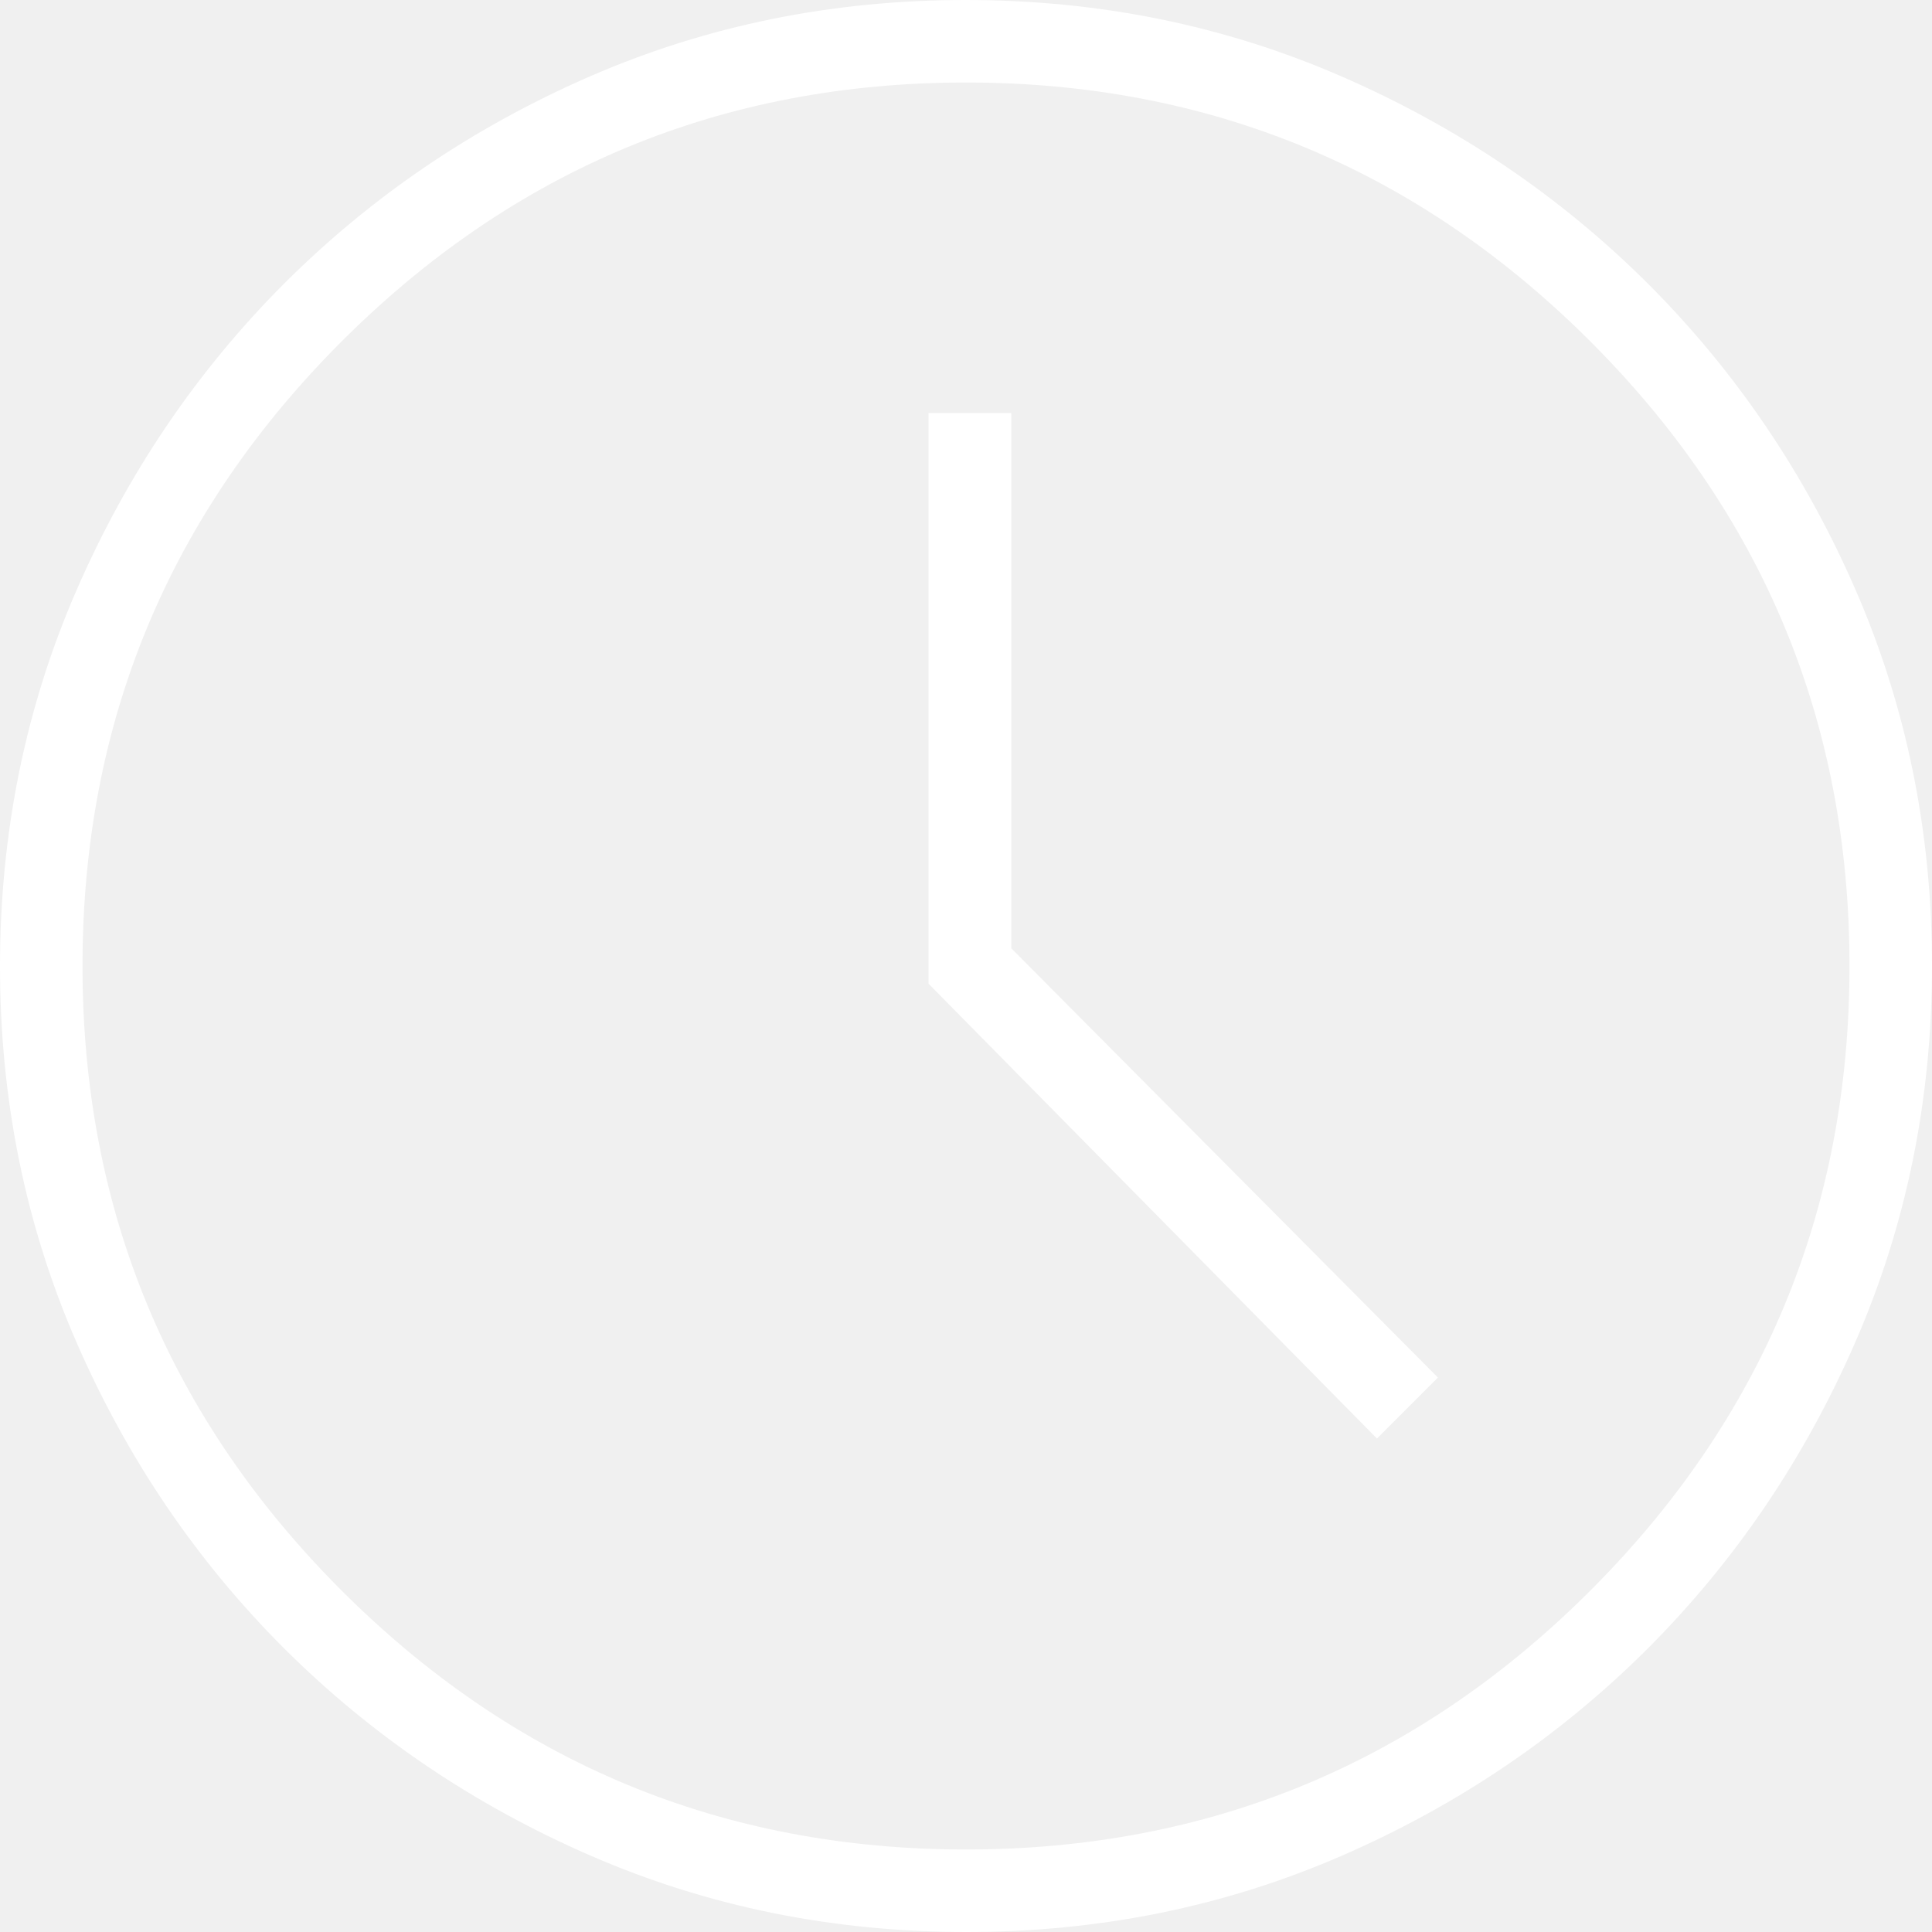
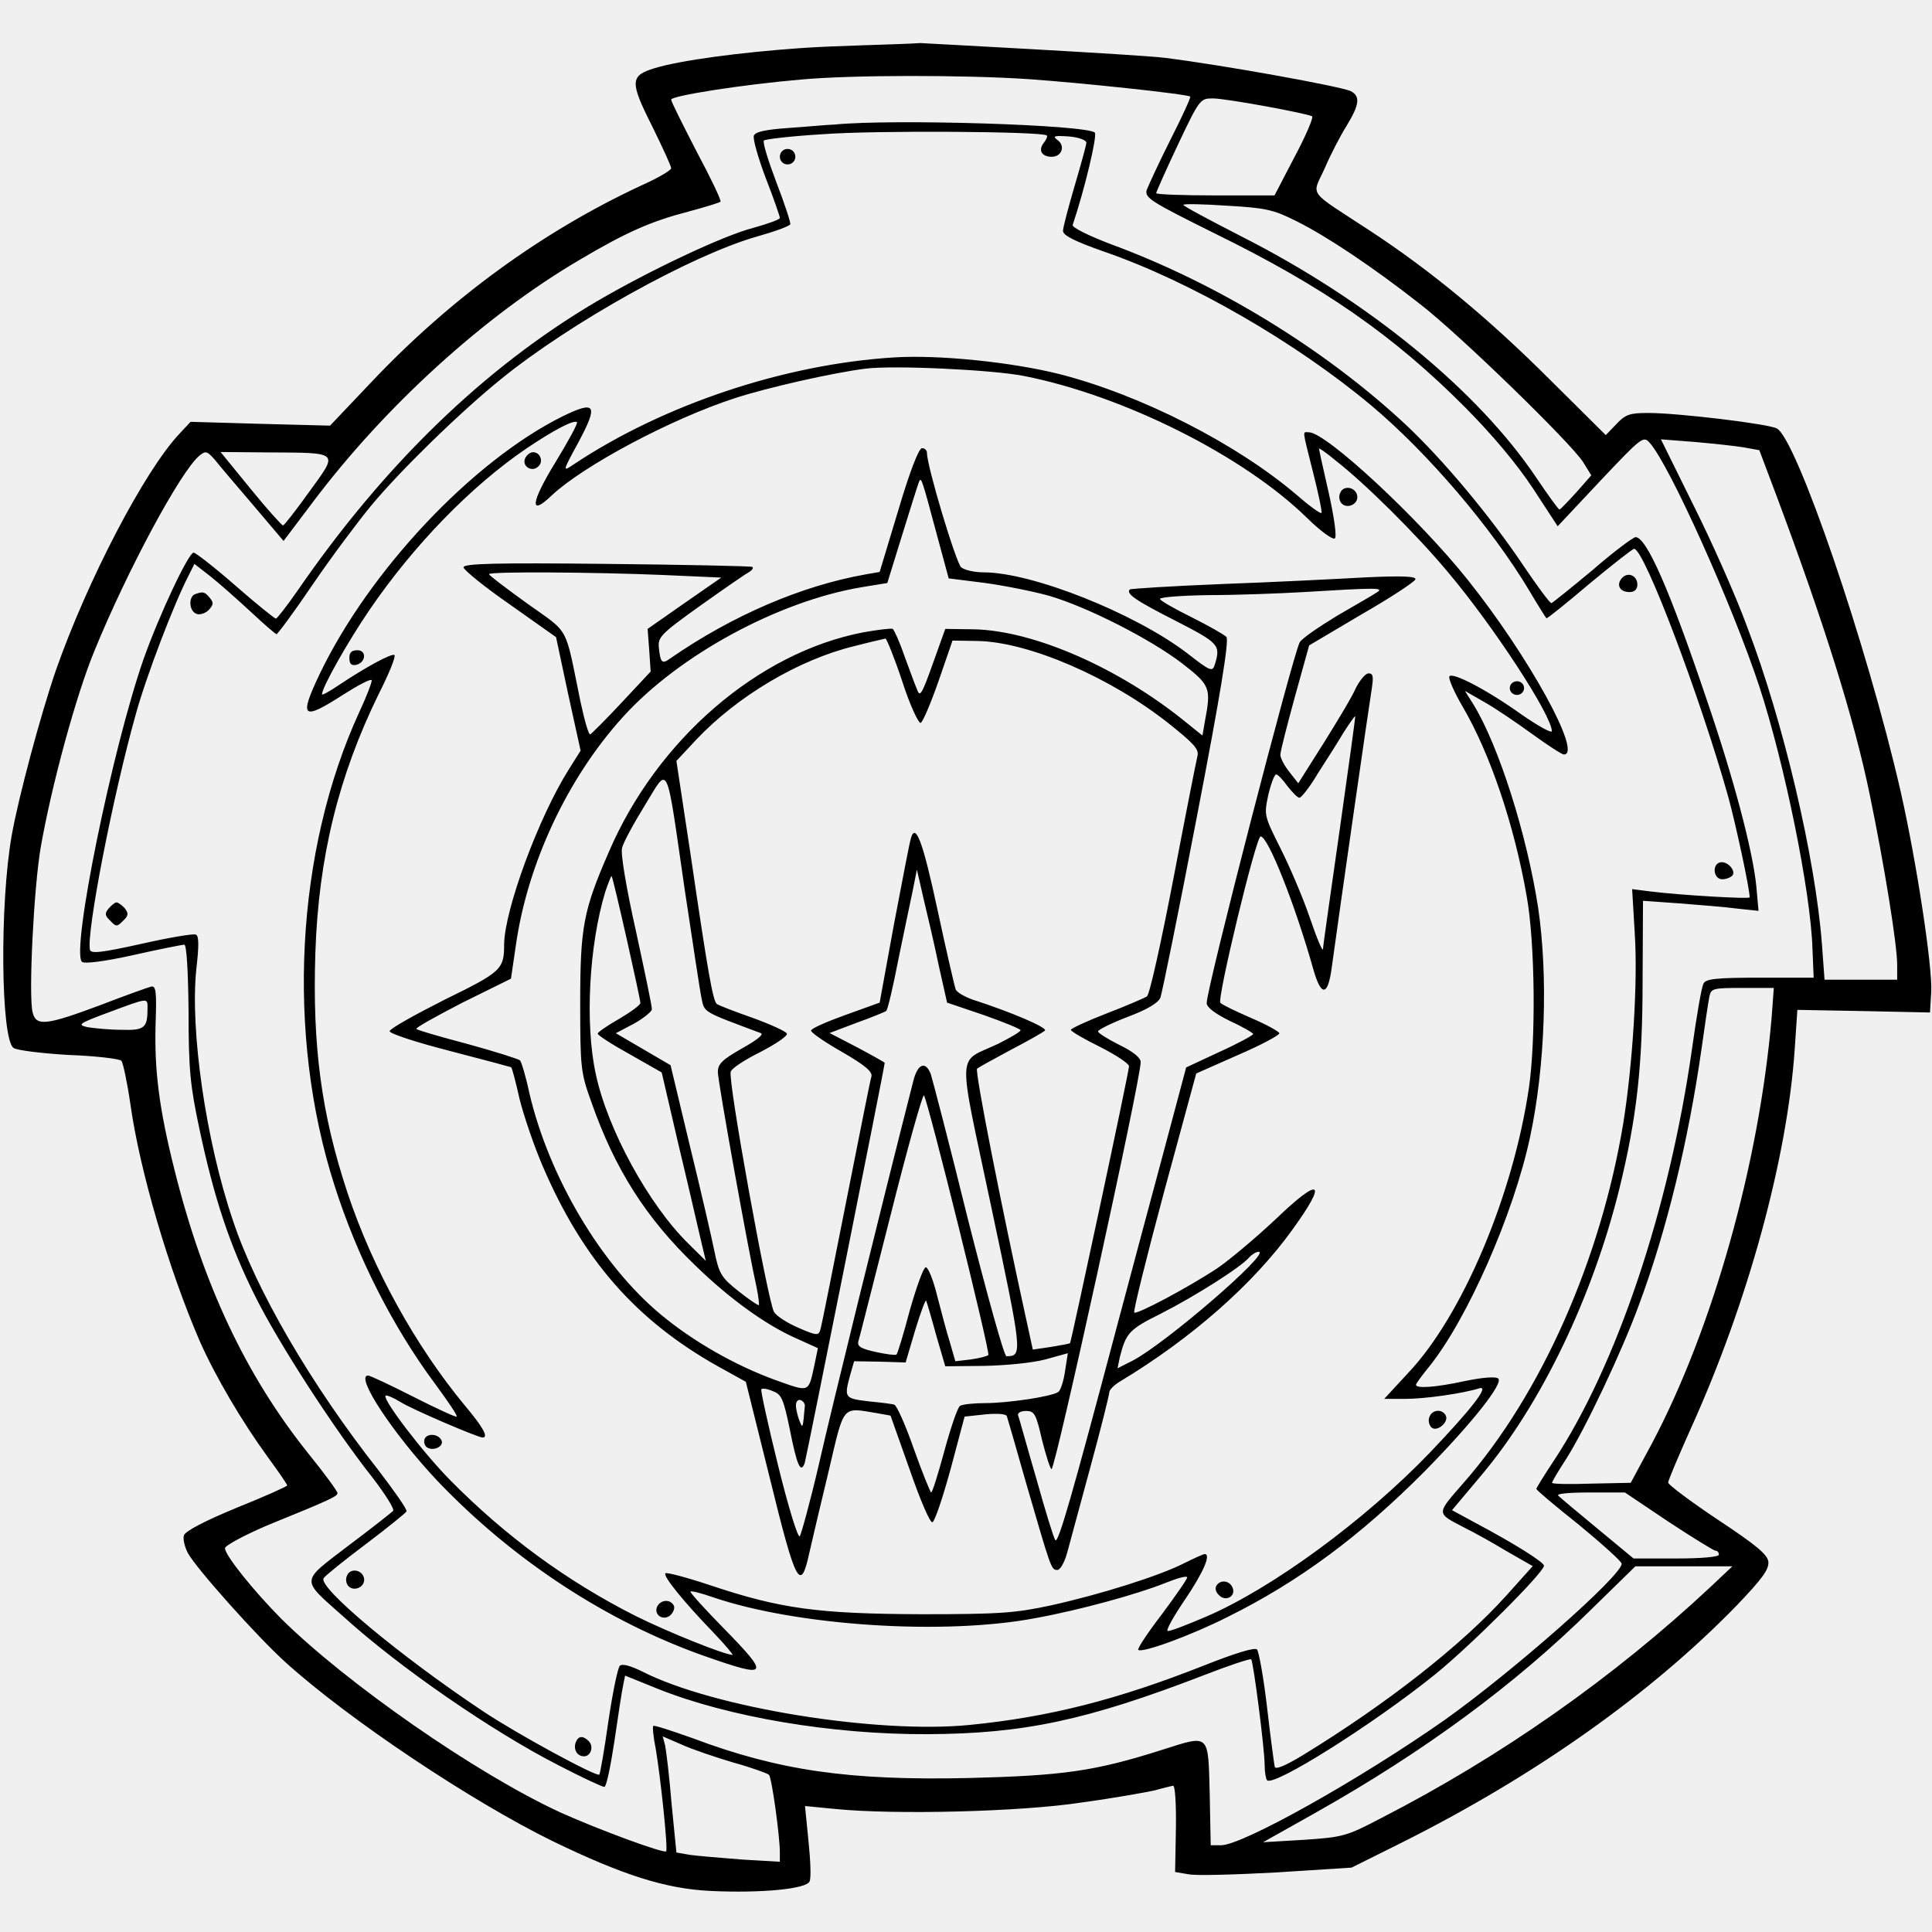
<svg xmlns="http://www.w3.org/2000/svg" version="1.2" viewBox="0 0 960 960" width="960" height="960">
-   <path fill="#fff" d="m480.2 960q-99.3 0-186.4-37.8-87.1-37.8-152.7-103.2-65.5-65.5-103.3-152.5-37.8-87.1-37.8-186.3 0-99.3 37.8-186.4 37.8-87.1 103.2-152.7 65.5-65.5 152.5-103.3 87.1-37.8 186.3-37.8 99.3 0 186.4 37.8 87.1 37.8 152.7 103.2 65.5 65.5 103.3 152.5 37.8 87.1 37.8 186.3 0 99.3-37.8 186.4-37.8 87.1-103.2 152.7-65.5 65.5-152.5 103.3-87.1 37.8-186.3 37.8zm-0.2-41q181.5 0 310.3-128.7 128.7-128.8 128.7-310.3 0-181.5-128.7-310.3-128.8-128.7-310.3-128.7-181.5 0-310.3 128.7-128.7 128.8-128.7 310.3 0 181.5 128.7 310.3 128.8 128.7 310.3 128.7zm204.2-204.2l30.3-30.3-212-213.3v-266h-41.1v283.6z" />
+   <path fill-rule="evenodd" d="m457.3 21.4c-9.7 0.7-43.4 1.3-59.4 2.5-30.1 2.1-60 6.1-72.7 10-12.1 3.7-12.3 6.7-1.3 28.5 5.2 10.6 9.6 20.1 9.6 21.2 0 1-6.6 4.9-14.7 8.5-49.1 22.8-95 56.2-134.3 97.8l-20.5 21.6-34.7-0.9-34.6-1-5.6 6c-17.4 18.5-45.7 72.9-61.3 117.4-7.6 22-18.7 63.5-22 82.2-6 34.1-5.4 100.9 0.9 105.5 1.6 1.2 13.9 2.7 27.4 3.5 13.5 0.5 25.3 1.9 26.2 2.9 0.8 0.7 2.9 10.6 4.5 21.6 4.6 32.9 19.1 82.3 34.5 117.8 7.7 17.4 20.8 39.7 33.9 57.7 5.2 7.1 9.5 13.3 9.5 13.9 0 0.5-11.4 5.6-25.1 11.1-16 6.6-25.5 11.6-26.2 13.7-0.6 1.8 0.4 5.8 1.9 8.7 3.9 7.4 34.5 41.7 48.6 54.4 31.6 28.6 92.9 69.4 132.8 88.9 34.7 16.8 55.9 23.6 78.3 24.7 25.4 1.2 48-1 49.3-4.8 0.8-1.7 0.4-10.8-0.6-20.3l-1.7-17.1 15.4 1.5c29.3 2.9 92.2 1.4 122.4-3.3 15.5-2.1 31.5-5 35.7-5.9 4.2-1.2 8.5-2.2 9.4-2.4 1-0.1 1.6 9.3 1.4 21.3l-0.4 21.6 6.6 1.1c3.6 0.8 23.3 0.2 43.7-0.9l37.4-2.4 24.7-12.3c67.1-33.6 124.3-74.3 166.9-118.2 12.4-13 15.8-17.6 15.5-21.4-0.4-3.7-6-8.3-25.3-21.1-13.5-9-24.5-17.3-24.5-18.3 0-1.1 5.2-13.3 11.4-27.2 28.1-62.1 47.8-133.6 51.5-188.4l1.3-19.3 33 0.6 32.9 0.7 0.6-10c0.8-12.3-7.5-66.1-15.2-99.9-16.6-72.5-51.7-175.1-61.5-180.3-4.2-2.3-49.2-7.7-63.8-7.7-9.3 0-11.4 0.7-16 5.6l-5.2 5.4-27.4-27.2c-30.5-30.5-59.6-54.6-90-74.5-31.4-20.6-28.7-16.6-22.2-31 2.9-6.8 7.9-16.4 11-21.3 6.2-10.2 6.7-14.4 1.9-16.9-4.6-2.3-63.6-13-92.7-16.6-13.1-1.6-121.2-7.3-121.2-7.3zm-59 18.1c-29.3 2.5-64.8 8.1-64.8 10 0 1 5.8 12.5 12.7 25.9 7 13.1 12.4 24.4 11.8 24.8-0.6 0.6-7.7 2.7-15.8 4.9-18.5 4.8-30.9 10.2-54 23.9-47.6 27.9-97.2 73.1-133.2 121.1l-14.1 18.7-15-17.7c-8.3-9.7-17-19.9-19.1-22.6-3.9-4.4-4.6-4.6-7.7-2.1-9.3 7.7-35.7 56.7-52.1 96.8-9.2 22.2-21.4 67.1-26.8 98-3.4 20-6.1 73.5-4 81.8 1.7 7.1 6.7 6.5 33.5-3.5 12.4-4.8 23.9-8.9 25.5-9.3 2.3-0.4 2.7 2.7 2.1 18.9-0.6 22.8 1.7 41.5 9.4 72.2 14.3 57.2 35.5 102.2 66.4 140.8 8.1 10 14.6 18.9 14.6 19.8 0 1.6-3.5 3.3-34.3 15.8-12 5.1-21.6 10.3-21.6 11.6 0 3.5 13.9 20.8 27.8 34.9 32.5 32.2 97.1 77.2 139.1 96.5 18.2 8.2 51.1 20.4 52.3 19.2 1-0.9-2.7-36.4-5.2-51.1-1.2-5.8-1.6-10.8-1.2-11.2 0.4-0.5 9.1 2.4 19.3 6 43 16.2 77.9 21.2 137.1 19.9 47.2-1.2 62.8-3.3 96.7-14.1 23.6-7.5 22.6-8.3 23.4 22l0.5 25.5h5.1c10.7 0 69.2-32.8 111.2-62.3 33.5-23.8 87.9-71.6 87.9-77.6 0-1.1-9.7-9.8-21.2-19.3-11.6-9.2-21.2-17.3-21.2-17.9 0-0.4 3.8-6.6 8.5-13.7 31.4-47.4 57.6-125.7 68.8-204.6 2.3-16.4 4.8-31.3 5.8-32.8 1.1-2.3 6.3-2.9 28.1-2.9h26.6l-0.6-14.5c-0.9-28.5-13.9-92-26.4-130.2-13.3-40.3-44.7-110.3-54.5-121.1-3.1-3.5-3.9-2.9-24.5 18.9l-21.2 22.6-12.2-18.7c-7.9-12-20-26.5-33.7-40.3-35.5-35.7-70.4-60-124.3-86.4-32-15.9-35.1-17.8-34-21.7 0.8-2.1 6-13.5 11.8-25 5.8-11.4 10.2-21 9.8-21.4-1.1-1.2-53.4-6.8-80.6-8.7-31.8-2.1-87.1-2.1-112.5 0.2zm187 32.4c-6 12.7-10.8 23.5-10.8 24.1 0 0.6 13.3 1.1 29.3 1.1h29.5l10-19.2c5.6-10.5 9.4-19.5 8.7-20.1-2.7-1.5-42.8-8.9-49.4-8.9-6.2 0-6.6 0.4-17.3 23zm-170.8-10c-3.7 0.1-13.9 1.1-22.8 1.7-11.4 0.8-16.4 1.9-17.1 3.8-0.6 1.6 2.1 11 5.9 21.1 3.9 10 7 18.9 7 19.8 0 0.8-6 2.9-13.1 4.9-14.9 3.8-51.7 21.2-78.3 36.8-55.5 32.8-105.1 80.8-148.4 143.7-5.2 7.5-10.1 13.7-10.6 13.7-0.6 0-9.7-7.3-20.1-16.4-10.4-9.1-19.8-16.4-20.8-16.4-2.5 0-17 30.7-24.9 53-15.6 44.8-36 144.7-30.6 150.3 0.9 1.1 10.6 0 25.4-3.3 12.9-2.9 24.5-5.2 25.5-5.2 1.1 0 1.9 12.9 2.1 33.4 0 28.7 0.8 36.6 5.4 58.2 7.3 34.5 15.2 58.1 27.6 82.9 11.7 23.6 39.9 67 58.4 90.3 6.5 8.5 11.1 15.8 10.2 16.6-0.8 0.8-10.8 8.7-22.4 17.4-23.9 18.3-23.7 16-1.9 35.4 27.7 25.1 73.6 56.7 106.4 73.5 11.6 6 21.8 10.8 22.9 10.8 1 0 3.1-10.2 5-22.7 1.8-12.4 3.7-24.9 4.3-27.6l1-5 16.1 6.5c35.1 14.1 86.8 22.8 134 22.6 47.8-0.2 79.1-6.8 137.5-29.3 12.3-4.8 22.9-8.3 23.5-7.9 1.1 1.1 6.7 44.7 6.7 52.6 0 3.5 0.6 6.8 1.2 7.5 3.3 3.3 52.6-27.7 83.5-52.6 17.9-14.5 54.1-50.7 54.1-54 0-1.7-14-10.6-33.9-21.2l-11.8-6.4 14.7-17.5c29.7-35.3 55.1-88.4 68.4-142 8.7-35.5 11.6-61.1 11.6-104l0.2-39.3 18.3 1.3c10 0.8 22.9 1.8 28.7 2.6l10.4 1.1-1.1-12.3c-1.8-17.8-11.2-53.5-24.9-93.4-18.3-54.2-29.7-80-35.1-80-1.1 0-11 7.3-21.4 16.4-10.6 8.8-19.8 16.2-20.4 16.4-0.8 0-7.1-8.5-14.1-18.9-16.6-24.7-39.5-52.1-58.2-69.7-40.3-37.6-93.5-70.2-146.7-89.8-10.8-4.1-19.3-8.3-18.9-9.5 6.2-18.5 12.3-44.5 11-45.9-3.9-3.9-100.2-6.9-129.5-4zm-5.8 4.8c-15.4 0.9-28.6 2.5-29.1 3.1-0.8 0.7 2.1 10 6.1 20.6 4.1 10.6 7.2 20.1 7 21-0.4 1-7.9 3.7-16.8 6.2-32.4 9.3-92.3 42.6-127 70.8-20.5 16.6-50.5 45.9-64.6 63-6.6 8-19.7 25.5-28.9 39-9.3 13.7-17.4 24.7-18 24.7-0.5 0-6.3-5-12.9-11.2-6.5-6-15.4-13.9-19.8-17.4l-8.1-6.3-2.9 5.8c-7.1 13.7-20.8 49.3-26.2 68.8-11.4 40.5-24.7 109-22.8 117.1 0.4 2.1 5.6 1.5 25.5-2.9 13.7-3.1 26-5.2 27.1-4.6 1.6 0.6 1.6 5.4 0.2 17.7-3 29.9 4.7 84.5 18.2 124.2 11.3 34.4 38.9 81.8 72.3 124.2 8 10.5 14.4 19.5 14 20.5-0.4 0.8-9.4 8.1-20.4 16.4-10.8 8.1-20.3 15.8-20.8 16.8-2.9 4.6 38.3 38.9 79.2 66.1 16.4 11 56.5 32.8 57.8 31.5 0.4-0.4 2.5-12.2 4.5-26.5 2.1-14.1 4.6-26.4 5.7-27.6 1.2-1.1 5.1-0.1 11.2 2.9 35.3 18 116.7 31.1 162.7 26.5 39.5-3.9 73.5-12.6 116.3-29.5 15.6-6.2 25.2-9.1 26.4-8 0.9 1 3.3 14.1 5 28.8 1.7 14.8 3.5 28.1 3.8 29.5 0.4 1.5 5.1-0.4 13.7-5.6 42.1-25.7 79.6-55.2 101.4-79.5l13.1-14.6-13.1-7.5c-7.1-4.3-16.5-9.5-20.8-11.6-14.3-7.5-14.3-6.4 0-22.8 38.2-43.8 67.7-110.5 78.9-178.2 4.6-28.7 7.3-70.2 5.7-94.3l-1.3-22 9.4 1.2c15.8 1.9 49 3.8 49 2.9 0-4.3-6.9-36.3-10.6-49.8-13.9-49.6-41.8-123.4-46.8-123.4-0.8 0-10.8 7.9-22.4 17.5-11.4 9.7-21 17.4-21.2 17-0.4-0.4-4.3-6.6-8.5-13.7-18.7-31.3-50.5-68.5-78.5-92-37.5-31.4-90-61.7-132.6-76.4-14.8-5.2-20.6-8.1-20.6-10.4 0-1.7 2.7-11.8 5.8-22.4 3.1-10.6 5.8-20.2 5.8-21.4 0-1.3-3.9-2.7-8.7-3.1-7.3-0.5-8.3-0.2-5.6 1.8 4 2.9 2.1 8.3-2.9 8.3-5 0-6.9-3.3-3.9-7 1.2-1.5 2-3.3 1.4-3.6-1.9-2-85.4-2.6-111.4-0.6zm-17.4 15c-2.1 0-3.8-1.7-3.8-3.8 0-2.2 1.7-3.9 3.8-3.9 2.2 0 3.9 1.7 3.9 3.9 0 2.1-1.7 3.8-3.9 3.8zm196.7 20.1c0 0.6 12.9 7.5 28.7 15.6 62.8 31.8 117.6 76.6 146.7 120 5.8 8.6 11 15.8 11.5 15.8 0.6-0.2 4.3-4.1 8.5-8.7l7.3-8.3-4-6.5c-5.8-9.3-61.7-63.7-81.2-78.7-22.9-18-46.2-33.6-61.3-41.1-11.5-5.8-15.4-6.6-34.7-7.7-11.7-0.8-21.5-1-21.5-0.4zm-143.7 75.8c-54.3 3.3-114.9 23.5-159.6 53.4-5.2 3.5-5.2 3.3 2.7-11.2 10-18.7 8.7-21-7.9-12.9-44.7 22.2-96 76.6-120.7 128.1-10.4 21.9-8.6 23.3 12 10 7.3-4.6 13.5-7.9 13.9-7 0.2 0.8-2.5 8-6.2 15.9-31.6 68.8-36.4 159.9-12.3 235.1 11.3 35.5 28.9 70.2 49.9 98.5 6.4 8.7 11.4 16 10.8 16.4-0.4 0.4-10-4-21.4-9.8-11.4-5.8-21.6-10.6-22.6-10.6-6.7 0 12.4 28.9 34.5 52.4 37.8 39.6 84.7 70.2 133.3 87.2 31.4 11 32.1 9.7 8.8-14.1-9-9.2-16.4-17.3-16.4-18.1 0-0.6 5 0.6 11 2.7 41.7 14.3 115.1 19.1 160.6 10.4 22-4 50.5-11.9 64-17.3 6.2-2.5 11.2-3.9 11.2-2.9 0 0.9-5.8 9.2-12.7 18.5-7 9.1-12.2 17-11.6 17.5 1.7 1.8 26.6-7.3 44.5-16.4 35.3-17.5 65.8-40.1 97.8-72.3 23.7-24.1 39.1-43.6 36.6-46.1-1.2-1.1-7.7-0.6-16.4 1.2-15.2 3.3-24.5 3.8-24.5 1.9 0-0.6 2.9-4.6 6.6-9.1 18.9-23.5 42-75.9 50.1-114.1 7.5-35.1 9-79.9 4-113.8-5.6-36.5-19.6-80.7-32.3-101.3l-4.1-6.5 9.4 5.4c5.4 3 16 10.2 24 16 7.7 5.6 14.8 10.2 15.8 10.2 9.4 0-17.6-49-47.8-86.8-24.3-30.5-70.4-73.3-78.9-73.3-3.3 0-3.5-2.3 2.1 20.1 2.7 10.6 4.5 19.4 4.1 20-0.6 0.4-6-3.5-12.2-8.9-29.7-25.4-77.3-49.7-117.9-60.1-23.9-6-60.2-9.7-82.2-8.3zm-14.4 5.6c-16.4 2.1-48.6 9.4-64.6 14.6-32 10.4-75.4 33.6-91.2 48.4-11.2 10.8-10.4 3.5 1.9-16.5 6.4-10.5 11.2-19.3 10.7-19.9-1.4-1.4-11.4 3.8-24.9 12.9-27.6 18.7-56.3 48.2-78.5 80.8-10.4 15.3-23.3 38-23.3 41.5 0 0.6 3.7-1.4 8.1-4.4 13.9-9.3 26.8-16.2 27.9-15.1 0.8 0.6-2.8 9.5-7.9 19.5-19.8 40.5-29.8 80.6-31.4 128.4-1.5 46.3 2.9 79.9 16 119.4 12.6 37.8 33.8 76 58.2 105.5 9.1 10.8 12 16 8.9 16-2.3 0-35.1-14-40.9-17.7-3.4-2.1-6.7-3.5-7.3-3.1-1.7 1.7 18.3 28 32.2 42.1 27.4 27.7 57.8 50.1 92.3 67.5 15.9 7.9 44 19.2 47.9 19.2 0.5 0-3.7-5-9.5-11.1-14.8-15.3-24.9-27.8-23.9-29.4 0.4-0.7 10.6 2 22.6 6 34.7 11.6 53.4 14.1 104.6 14.3 39.2 0 46.7-0.6 64.4-4.4 24.5-5.4 54-14.7 66.1-20.9 5-2.5 9.7-4.6 10.3-4.6 3.2 0-0.4 8.7-9.5 22.2-5.8 8.5-9.8 15.6-8.9 16 0.8 0.4 9.3-2.9 18.9-7 33.2-14.2 79.3-48.2 111.3-81.5 20.8-21.8 29.8-33.4 24.8-32.1-8.6 2.7-27.3 5.3-37 5.3h-10.4l12.2-13.2c26.6-28.3 51.8-87.7 59.7-141.3 3.5-23.8 3.1-72-1.1-95.3-6.2-35.5-18.2-71-31.9-94.3-4.2-7.2-7.1-13.9-6.5-14.9 1.3-2.3 18.3 6.4 35.8 18.9 8.3 5.8 15.1 9.5 15.1 8.3 0-7.7-28.9-52.1-51.7-79.1-15.6-18.7-41-43.9-55.9-55.5-4.4-3.7-8.1-6.2-8.1-5.8 0 0.4 2.1 10.2 4.8 21.8 2.7 12.1 4.1 21.8 3.1 22.8-0.9 0.9-6.9-3.3-14-10.3-31.5-30.8-91.2-60.7-140.6-70.4-15.8-3.1-65.1-5.4-78.8-3.6zm411.5 67.7c8.9 17.7 21.1 45.1 26.8 60.7 18 47.1 33.8 114.6 37.1 157.4l1.3 17.8h17.9 18.2v-7.4c0-10.2-6.6-50.5-13.5-83.9-7.9-38.6-23-86.4-46.7-149.8l-8.3-22-7.7-1.4c-4.2-0.7-15.2-1.9-24.5-2.7l-16.7-1.3zm-395 2.5l-9.3 30.8-6.9 1.2c-31.8 5.6-66.3 20.4-97.2 41.8-4 2.9-4.8 2.2-5.6-5.2-0.6-5.4 0.8-6.9 20.5-21 11.7-8.3 22.5-15.8 24.1-16.6 1.5-0.9 2.5-2.1 1.9-2.7-0.6-0.4-33-1.1-72.3-1.5-54.9-0.6-71.3-0.2-71.3 1.7 0 1.2 10.4 9.7 23.1 18.5l22.9 16.2 6 28.2 6.2 28.2-5.8 9.2c-15.2 24.1-32 70-32.2 87 0 12.5-1.3 13.7-29.7 27.6-14.8 7.5-27.2 14.4-27.2 15.6 0 1.2 13.5 5.6 29.9 9.8 16.6 4.3 30.3 8 30.5 8.1 0.4 0.2 2.3 7.4 4.2 15.9 2.1 8.4 7.2 23.3 11.4 33.1 20 46.7 46.5 76.8 87.1 99.6l13.9 7.7 12 48.2c12.9 52.6 15.2 56.9 19.6 36.6 1.4-6.3 5.8-24.8 9.7-41 7.7-32.8 6.3-31.1 23.9-28.2l6.7 1.2 9.5 26.8c5.4 15.6 10.2 26.6 11.3 26.2 1.2-0.4 5.2-12.4 9.1-26.6l6.9-25.9 10.2-1.1c6.2-0.6 10.5-0.2 10.8 0.9 0.4 1.2 4.7 16 9.5 33 12.5 43 12.5 43.4 15.6 43.4 1.4 0 3.5-3.7 4.8-8.3 1.2-4.4 6.4-23.7 11.6-42.8 5.2-19.1 9.4-35.9 9.4-37.2 0-1.2 2.5-3.7 5.4-5.4 35.5-21.4 66.2-48.4 85.6-75.4 17.6-24.3 14.1-26.7-8.1-5.4-10 9.4-23.1 20.4-29.1 24.5-14.8 9.8-40.3 23.3-41.4 22.1-0.6-0.5 6.1-27.5 14.8-59.9l16-58.9 20.8-9.2c11.6-5 20.7-9.9 20.5-10.8-0.4-1-6.8-4.5-14.1-7.6-7.3-3.2-14.3-6.5-15.2-7.5-1.8-1.7 17.7-82.7 20-82.7 3.7 0 17.2 34.1 26.2 66.1 3.9 13.7 7.2 13.3 9.1-0.7 4-29.3 18.9-132.9 20-139.3 0.8-5.6 0.6-7.1-1.7-7.1-1.5 0-4.2 3.3-6.2 7.1-1.7 4.1-9 16.2-16 27.4l-12.7 20.1-4.4-5.6c-2.5-3.1-4.5-7-4.5-8.5 0-1.8 3.3-14.5 7.2-28.8l7.1-25.6 26-15.4c14.5-8.3 26.4-16.2 26.8-17.4 0.6-1.5-6.1-1.9-25-1-14.1 0.8-46.1 2.4-71 3.3-24.8 1-45.5 2.3-45.9 2.7-2.1 2.1 3.1 5.6 22.8 15.6 21.4 11 22.4 12 19.5 21.5-1.2 4-2 3.8-13.9-5.5-26-19.8-76.9-40.1-101-40.1-4.5 0-9.5-1.1-11.2-2.5-2.5-2.1-17-50.1-17-56.9 0-1.3-1.1-2.3-2.5-2.3-1.5 0-6 11.4-11.7 30.7zm-321.8-10.4c8.1 10 15.5 18.1 16 18.1 0.6 0 6.6-7.7 13.1-16.8 14.5-20 15.5-19.3-20.4-19.5l-23.7-0.2zm136.3-15.2c-1.6 3.9 3.3 6.9 6.3 4.2 3.1-2.3 1.4-7.3-2.3-7.3-1.5 0-3.2 1.4-4 3.1zm195.5 12.3c-0.6 1.6-4.3 13.4-8.3 26.3l-7.2 23.3-12.9 2.1c-41.4 7-90.8 33.8-118.5 64.5-27.6 30.4-47.5 73.1-53.2 113.6l-2.4 16.4-24.1 11.9c-13.1 6.8-23.5 12.5-22.9 13.1 0.6 0.6 12 3.9 25.6 7.5 13.5 3.7 25.1 7.4 25.9 8.1 0.7 0.8 2.9 8 4.6 16.1 9.8 42 35.9 85.8 65.5 110.3 16 13.3 36.7 25.1 56.7 32.4 17.4 6.2 16.4 6.5 19.5-7.5l1.7-8.3-10.8-4.9c-14.8-6.5-33.1-19.6-50.1-36.2-24.5-23.5-40.1-48-51.8-81.6-5.1-14.1-5.4-16.8-5.4-48.6 0-37.8 1.5-46.1 14.2-75.2 23.9-55.8 74.2-99.2 126.5-109.2 7.3-1.3 13.9-2.1 14.6-1.7 0.6 0.4 3.3 6.1 5.6 12.9 2.5 6.6 5.2 14.3 6.4 17 1.5 4.2 2.3 3.1 7.9-12.6l6.2-17.3 14.4 0.2c29.9 0.7 72.5 19.4 105.7 46.6l7.7 6.2 1.1-6.5c3.3-17.4 2.9-18.4-11.5-29.6-15.7-11.9-46.1-27.5-65.6-33.3-7.5-2.1-21.8-5-31.8-6.4l-18.3-2.3-6.2-22.9c-7.5-28-7.5-28-8.8-24.4zm209.5 4.9c-0.8 1.7-0.4 4 0.8 5.2 2.9 2.9 8.4 0.2 7.7-3.9-0.8-4.4-7-5.4-8.5-1.3zm-422.9 40.3c0 0.6 8.6 7.1 19 14.6 21.4 15.3 18.5 10.1 26.4 48.6 2 9.3 4.1 16.8 4.9 16.4 0.5-0.2 7.7-7.3 15.6-15.8l14.4-15.4-0.7-10.6-0.8-10.6 18.3-12.8 18.3-12.7-29.1-1.3c-33.5-1.4-86.3-1.8-86.3-0.4zm562.8 2.1c-2.8 3.3-0.9 6.8 3.9 6.8 2.5 0 3.9-1.4 3.9-3.7 0-4.6-4.9-6.6-7.8-3.1zm-158 6.8c-12.2 0.7-33.2 1.5-46.9 1.5-13.5 0.2-24.5 1-24.5 1.9 0 0.8 7 4.8 15.7 9.1 8.4 4.2 16.3 8.7 17.3 9.8 1.4 1.8-3.1 29.3-14.6 88.9-9.1 47.5-17.4 88.2-18.2 90.3-1.1 2.7-6.7 6-16.3 9.6-8.1 3.1-14.7 6.4-14.7 7.2 0 0.8 4.8 3.8 10.6 6.7 6.8 3.3 10.6 6.4 10.6 8.5 0 8.9-42.4 202.3-44.3 202.3-0.6 0-2.7-6.5-4.7-14.4-3-13.1-3.8-14.5-8-14.5-2.7 0-4.3 1-3.9 2.3 0.6 1.4 4.4 15.5 9.1 31.5 4.4 15.8 8.6 29.5 9.4 30.4 1.5 1.6 8.3-22.1 30.7-106.6 7.5-28.2 18.3-68.5 24-89.7l10.3-38.6 16.5-7.7c9.3-4.2 16.8-8.3 16.8-8.9 0-0.5-5.2-3.6-11.6-6.5-7.5-3.7-11.5-6.8-11.5-8.9 0-7.5 42.6-172.2 46.2-179.2 1-1.9 9.5-7.7 18.7-13.3 9.3-5.4 18.4-10.6 19.9-11.7 3.3-2.2-0.6-2.2-36.6 0zm-551 1.1c-3.2 1.4-2.9 8.3 0.8 9.7 1.5 0.7 4.4-0.2 6-1.8 2.5-2.7 2.7-3.6 0.6-6.2-2.5-3-3.3-3.2-7.4-1.7zm327.9 25.7c-27.7 6.7-58.2 24.8-78.8 46.6l-9.8 10.5 7.3 48.2c8.3 56.7 10.8 70.6 12.7 72.5 1 0.8 8.9 3.8 17.7 6.9 9.1 3.3 16.8 6.8 17.2 7.9 0.4 1.2-5.6 5.2-13.1 9.1-7.5 3.7-14.3 8.1-14.8 9.8-1.6 3.9 18.5 114.4 21.5 119.4 1.4 2.2 6.8 5.6 12.2 7.9 8.9 3.9 10 3.9 10.8 1 0.6-1.7 6.2-30.1 12.7-62.9 6.6-33 12.1-61.3 12.7-63 0.6-2.4-3.2-5.6-14.6-12.2-8.5-4.8-15.4-9.6-15.4-10.6 0-1 7.7-4.4 16.9-7.7l17.2-6.2 7.1-38.9c4.1-21.5 7.7-40.4 8.3-42.3 2.3-8.9 6 0.8 13.3 34.9 4.4 20.5 8.5 38.2 9.1 39.8 0.5 1.3 4.4 3.6 8.4 5 19.5 6.3 37.4 14 35.9 15.4-0.8 0.8-8.5 5.2-17 9.6-8.4 4.5-16 8.7-16.7 9.3-1.2 1.2 12.1 68.5 24.6 125.4l3.1 14.2 8.9-1.3c5-0.8 9.2-1.6 9.6-1.9 0.6-0.8 29.3-134.7 29.3-137.6 0-1.3-6.5-5.6-14.4-9.6-7.9-3.9-14.5-7.7-14.5-8.5 0-0.6 8.1-4.4 17.7-8.1 9.9-3.8 18.9-7.7 20.1-8.5 1.3-0.7 7.1-27 13.1-58.2 6-31.5 11.4-58.8 12-61.2 0.9-3.4-1.8-6.3-14.5-16.4-28.7-22.7-69.2-40.3-94.7-40.8l-12.5-0.2-6.9 20c-3.9 11.2-7.9 20.5-8.9 20.9-1.1 0.3-5.4-8.9-9.2-20.7-3.9-11.8-7.8-21.2-8.3-21.2-0.8 0.2-7.6 1.7-15.3 3.7zm-251.1 5.9c0 2.9 0.9 3.9 3.2 3.5 5-1 5.6-7.3 0.8-7.3-2.9 0-4 1.1-4 3.8zm580.2 18.4c-2 0-3.6-1.5-3.6-3.4 0-1.9 1.6-3.4 3.6-3.4 1.9 0 3.5 1.5 3.5 3.4 0 1.9-1.6 3.4-3.5 3.4zm-86.2 18.7c-2.7 4.6-8.5 13.7-12.7 20.2-4 6.8-8.3 12.2-9.2 12.2-1 0-3.5-2.7-6-5.8-2.3-3.3-4.8-5.8-5.6-5.8-0.8 0-2.5 4.4-3.9 10.2-2.1 10.1-2.1 10.2 6 26.4 4.6 9.1 11.2 24.5 14.7 34.8 3.4 10 6.3 16.9 6.5 15.4 0-1.7 3.9-28.4 8.3-59.4 4.4-31.1 7.9-56.3 7.7-56.3-0.4 0-2.9 3.6-5.8 8.1zm-347.2 36.2c-5.5 8.9-10.7 18.5-11.3 21.1-0.8 2.8 2.1 20 6.9 41.4 4.4 20.3 8.1 37.8 7.9 38.8 0 1.1-4 4.4-8.8 7.1l-9.1 4.8 13.7 8 13.5 7.9 9.6 40.1c5.4 22 10.8 45.5 12.2 52.4 2.3 11.2 3.4 13 12.1 19.9 5.2 4.1 9.6 7.1 10 6.8 0.2-0.2-0.2-4.1-1.1-8.5-4.1-18.2-19.3-102.6-19.3-107.3 0-4 2.1-6.1 11.9-11.7 8.1-4.5 11.2-7.2 9.3-7.7-28.9-10.8-27.8-10.1-29.3-17.2-0.8-3.7-4.4-27.8-8.3-53.6-9.6-66-7.7-62.1-19.9-42.3zm534 28.4c-3.8 1.3-2.9 8.3 1.4 8.3 2.1 0 4.4-1 5.2-2.1 1.5-2.7-3.3-7.4-6.6-6.2zm-400.9 14.1c-1.2 5.8-4.5 21.2-7.2 34.5-2.5 13.1-5.2 24.3-5.9 25.1-0.6 0.5-7.2 3.2-14.7 5.9l-13.5 5.1 13.7 7.1c7.5 4 13.7 7.5 13.7 7.7 0 1.9-38.8 195.6-39.7 198.7-2 5.8-3.9 1.5-7.5-16.8-3.1-14.9-4.1-17.2-8.3-18.7-2.7-1.2-5.2-1.6-5.8-1-0.4 0.6 3.3 17.6 8.3 37.8 5 20.3 9.8 36.1 10.8 35.3 0.7-1 5.2-17.2 9.6-36.2 6.2-27.4 30.3-125.2 46.7-189.6 2.1-8.9 6.1-10.8 8.8-3.9 0.8 2.5 9.3 34.9 18.5 72.3 9.5 37.4 18 68.1 19.1 67.9 8.1 0 7.9-1.3-7.5-74-17-80.5-17.4-71.4 3.3-81.2 6.1-3.1 11.2-6 11.2-6.8 0-0.6-8.3-4-18.2-7.5l-18.3-6.2-4.2-18.7c-2.1-10.2-5.6-25.1-7.5-33l-3.3-14.4zm-152.7 0.3c-8.1 26.5-10.2 65.6-4.8 90.5 5.8 27.6 26.4 65.2 46.1 84.5l8.6 8.5-2.7-11.4c-1.5-6.4-6.3-27.4-11-46.9l-8.2-35.3-15.8-9c-8.9-4.9-16-9.5-16-10.3 0-0.7 4.8-4 10.6-7.3 5.9-3.5 10.6-6.9 10.6-7.9 0-2.3-13.5-62.3-14.3-63.1-0.2-0.2-1.6 3.3-3.1 7.7zm-246.7 8.3c-2.2 2.5-2 3.7 0.7 6.2 2.9 3.1 3.3 3.1 6.4 0 2.7-2.5 2.7-3.7 0.8-6.2-1.4-1.5-3.3-2.9-4.1-2.9-0.8 0-2.5 1.4-3.8 2.9zm795.3 43.8c-0.5 2.5-2.3 14.3-4 26.6-6.4 44.8-17.2 89.7-31.1 126.9-8.4 23-26.7 61.6-36 76.2-3.9 6-7.1 11.4-7.1 12 0 0.6 8.8 0.8 19.6 0.4l19.5-0.4 10.4-19.3c30.3-57.1 53.4-139.3 59.6-211.8l1.1-14.8h-15.6c-14.4 0-15.6 0.2-16.4 4.2zm-795.3 7.9c-15.1 5.6-15.8 6.2-10.6 7.4 3.2 0.5 10.8 1.3 16.7 1.3 11.6 0.4 13.1-1 13.1-10.4 0-5.6 1-5.8-19.2 1.7zm388.6 100.1c-8.5 33.2-15.6 61.7-16.2 63.5-0.6 2.5 1.5 3.6 8.7 5.2 5 1.1 9.6 1.7 10.2 1.3 0.6-0.3 3.6-10.4 6.7-22.1 3.3-11.6 6.8-21.3 7.9-21.3 1.2 0 3.7 6.2 5.6 13.9 2 7.7 4.8 18.4 6.4 23.4l2.7 9.4 7.7-0.9c4.2-0.6 8.1-1.6 8.7-2.2 1.1-1.1-30.1-126.9-32-129-0.6-0.8-8.1 25.8-16.4 58.8zm178.1 21.6c-3.8 4.7-26.8 19.3-43.9 28-15.9 7.9-17.4 9.6-20.5 21.8l-1.1 5.4 7.3-3.7c16.2-8.3 69.4-54.2 62.8-54.2-1.1 0-3.2 1.2-4.6 2.7zm-166 36.1l-4.8 16.2-12.7-0.4-12.9-0.2-2 7c-3 11.1-2.8 11.5 9.1 12.9 6 0.6 12 1.3 12.9 1.7 1.2 0.4 5.6 10.2 9.7 22 4.2 11.8 8.2 21.6 8.6 21.6 0.6 0 3.5-9.4 6.6-20.8 3.1-11.4 6.5-21.4 7.7-22.2 1.2-0.8 6.9-1.4 12.5-1.4 11.2 0 32.8-3.2 36.3-5.5 1.1-0.6 2.7-5.3 3.4-10.3l1.4-9-11.2 3.1c-6.4 1.7-19.7 3-30.4 3.2l-19.3 0.2-4.5-15.4c-2.3-8.5-4.6-16.2-5-17.2-0.2-0.9-2.7 5.6-5.4 14.5zm-59.3 37.6c0 1.9 0.9 5.4 1.7 7.5 1.7 4.1 1.7 4.3 2.7-7.1 0.2-1.2-0.8-2.7-2.1-3.1-1.4-0.4-2.3 0.8-2.3 2.7zm314.8 5.6c-0.8 1.7-0.2 4 0.9 5.2 2.7 2.7 9.1-2.7 7.1-6-1.9-3.3-6.7-2.7-8 0.8zm-499.1 10.6c-0.8 1.2-0.4 3.1 0.5 4.2 2.7 2.6 8.7 0.4 7.8-2.8-1.2-3.3-6.6-4.1-8.3-1.4zm563.1 28.6c0.9 0.9 9.8 8.4 19.4 16.3l18 14.9h21.2c12.9 0 21.2-0.8 21.2-1.9 0-1.2-0.8-2-1.8-2-0.7 0-11.3-6.5-23.3-14.4l-21.6-14.5h-17.5c-10.2 0-16.8 0.6-15.6 1.6zm16.1 56.8c-37.7 37.1-82.3 70.1-137 100.9l-25.8 14.5 20.2-1.2c19.3-1.3 21.2-1.7 38.5-10.8 59.6-30.6 115.5-69.8 163.9-115.1l10.6-10h-24.1-24.1zm-618-17c-0.8 1.7-0.4 4 0.8 5.2 2.9 2.9 8.4 0.2 7.7-3.9-0.8-4.4-7-5.4-8.5-1.3zm432 5c-0.8 1.2-0.2 3.3 1.3 4.6 3.3 3.5 8.5 0.6 6.8-3.6-1.4-3.7-6.2-4.3-8.1-1zm-278 10.6c-1.5 4.2 3.7 7.1 7 3.7 1.3-1.4 2.1-3.5 1.3-4.7-1.9-3.2-6.7-2.7-8.3 1zm-40.3 67.1c-1.3 3.5 0.6 7 4.1 7 3.4 0 5-4.9 2.3-7.6q-4.4-4.2-6.4 0.6zm44.4 1.6c0.5 2.3 2.1 15.4 3.2 28.9l2.4 24.3 6.9 1.2c3.8 0.5 15.4 1.5 25.8 2.3l18.7 1.1v-4.8c0-7.9-4-37-5.4-38.4-0.7-0.7-8.6-3.6-17.7-6.1-9.1-2.7-20.6-6.6-25.6-8.9l-9.5-4.1z" />
</svg>
